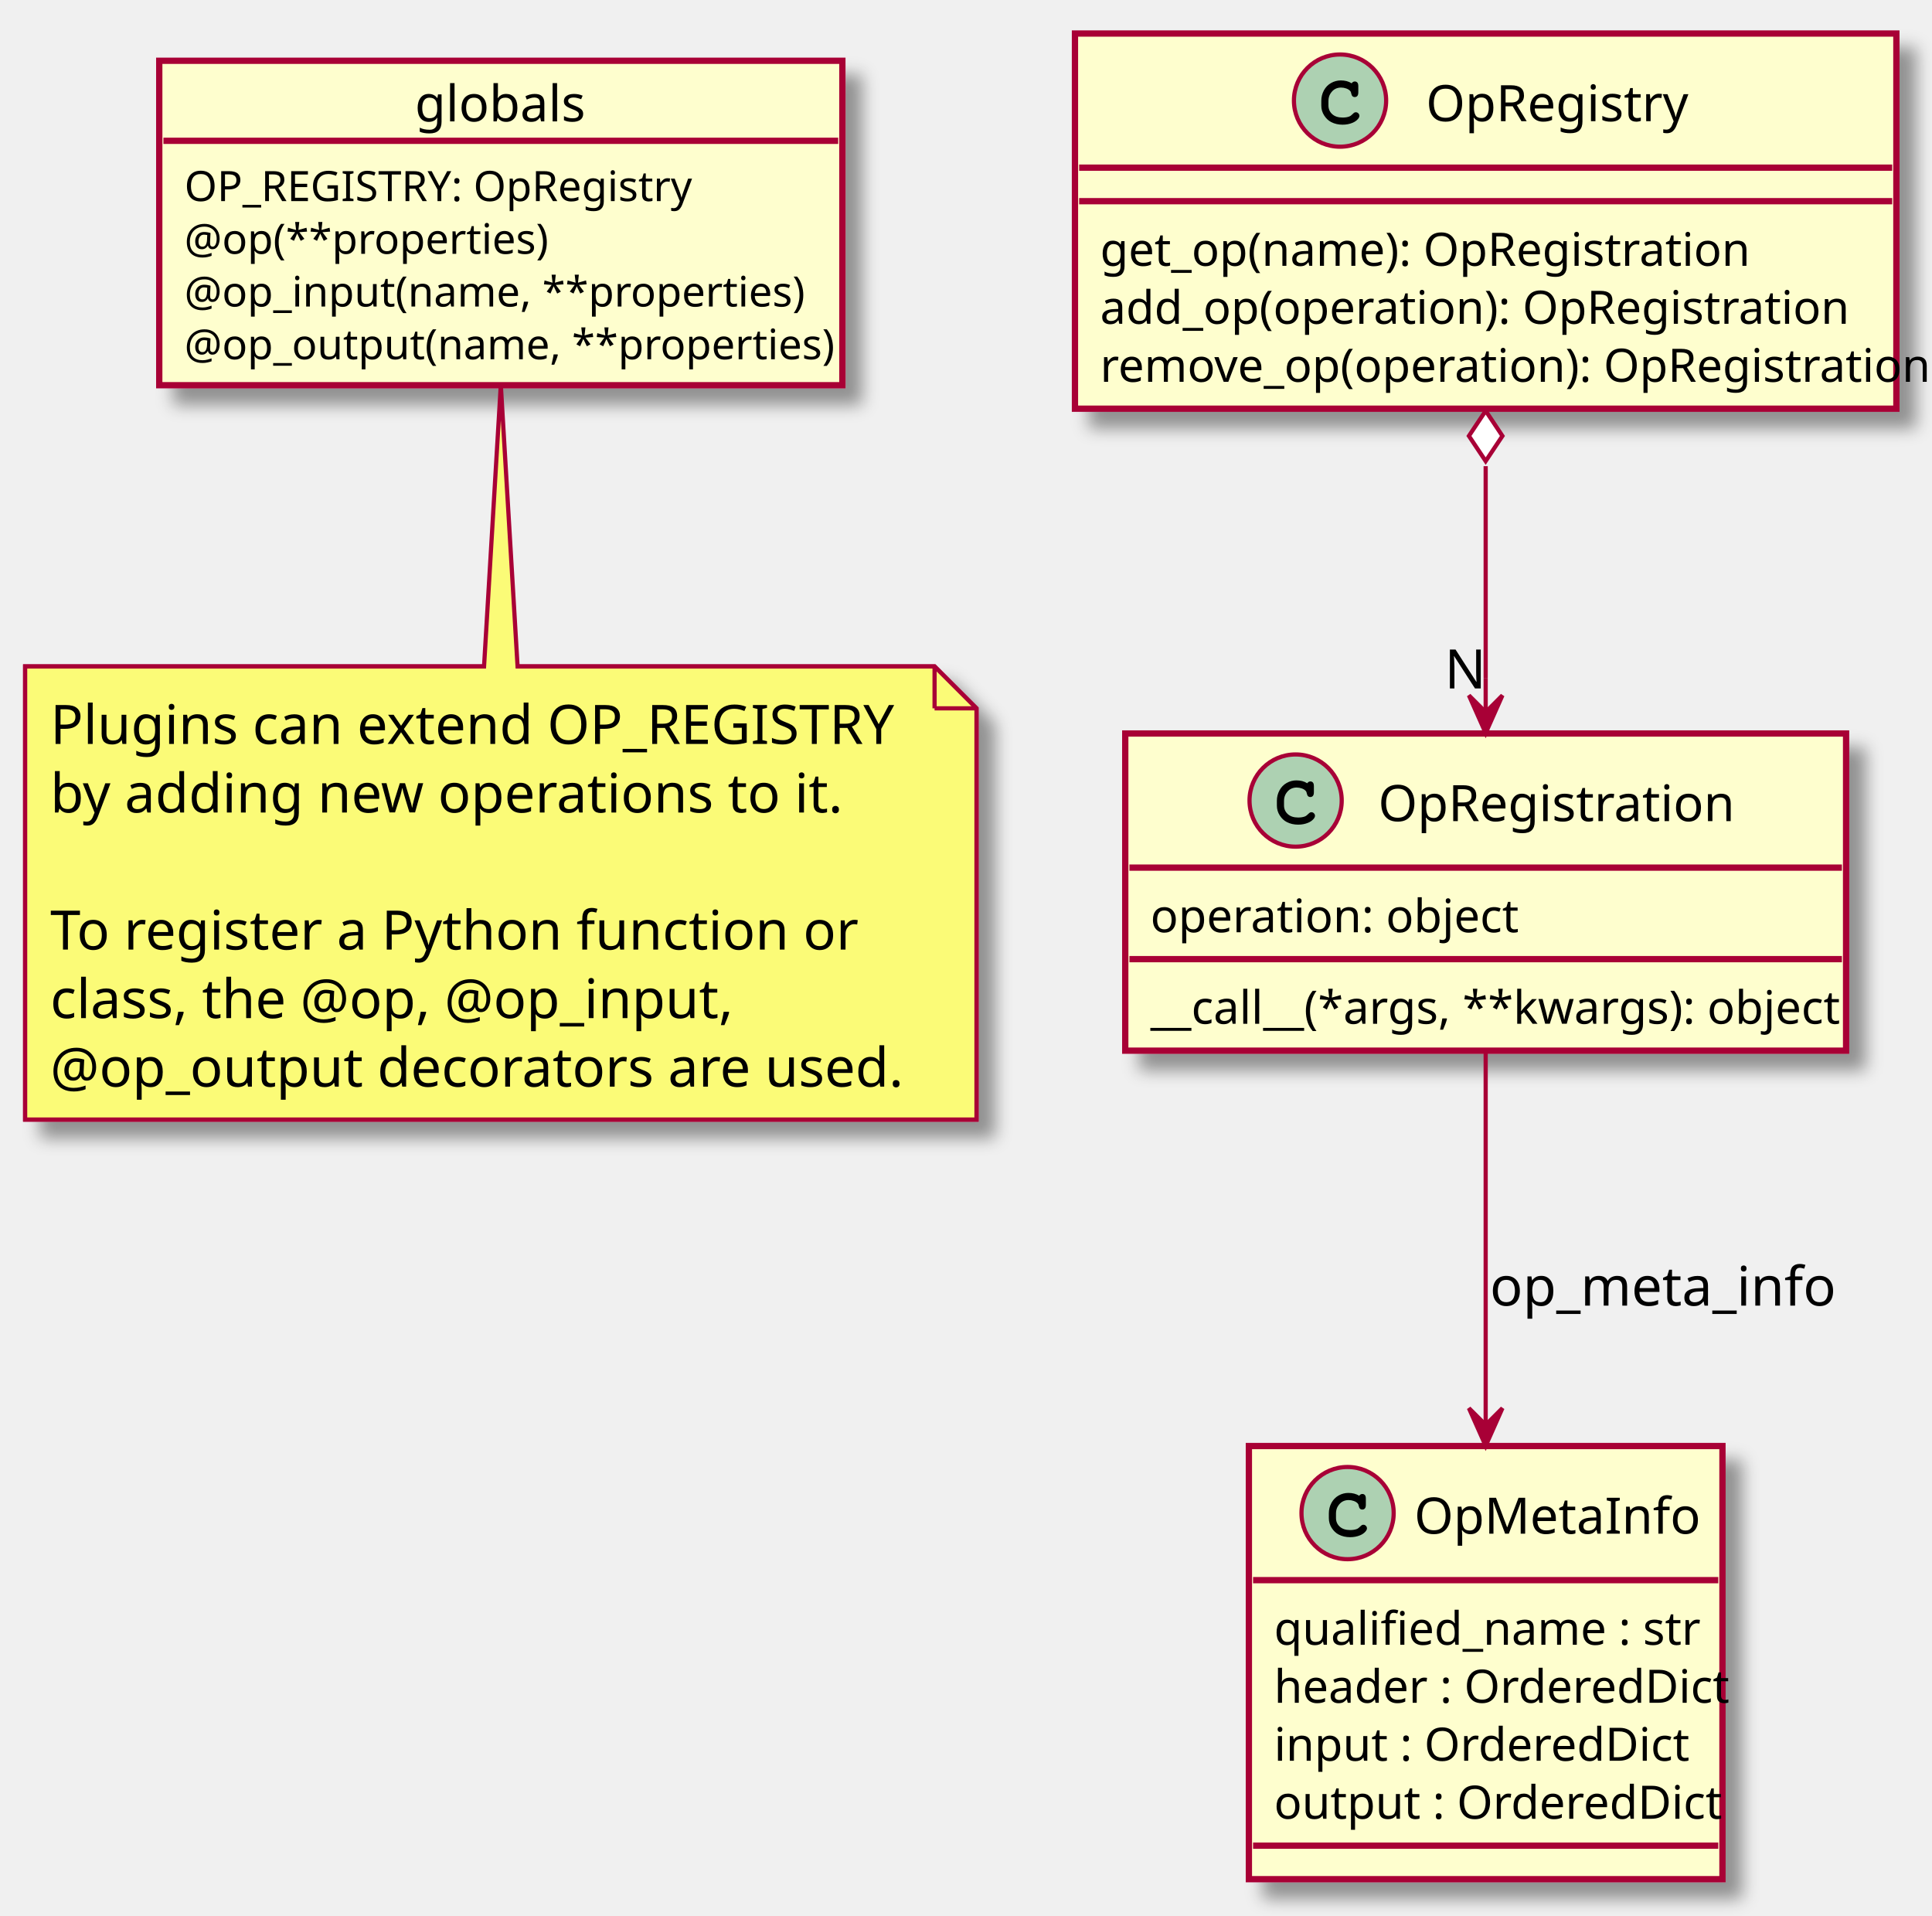
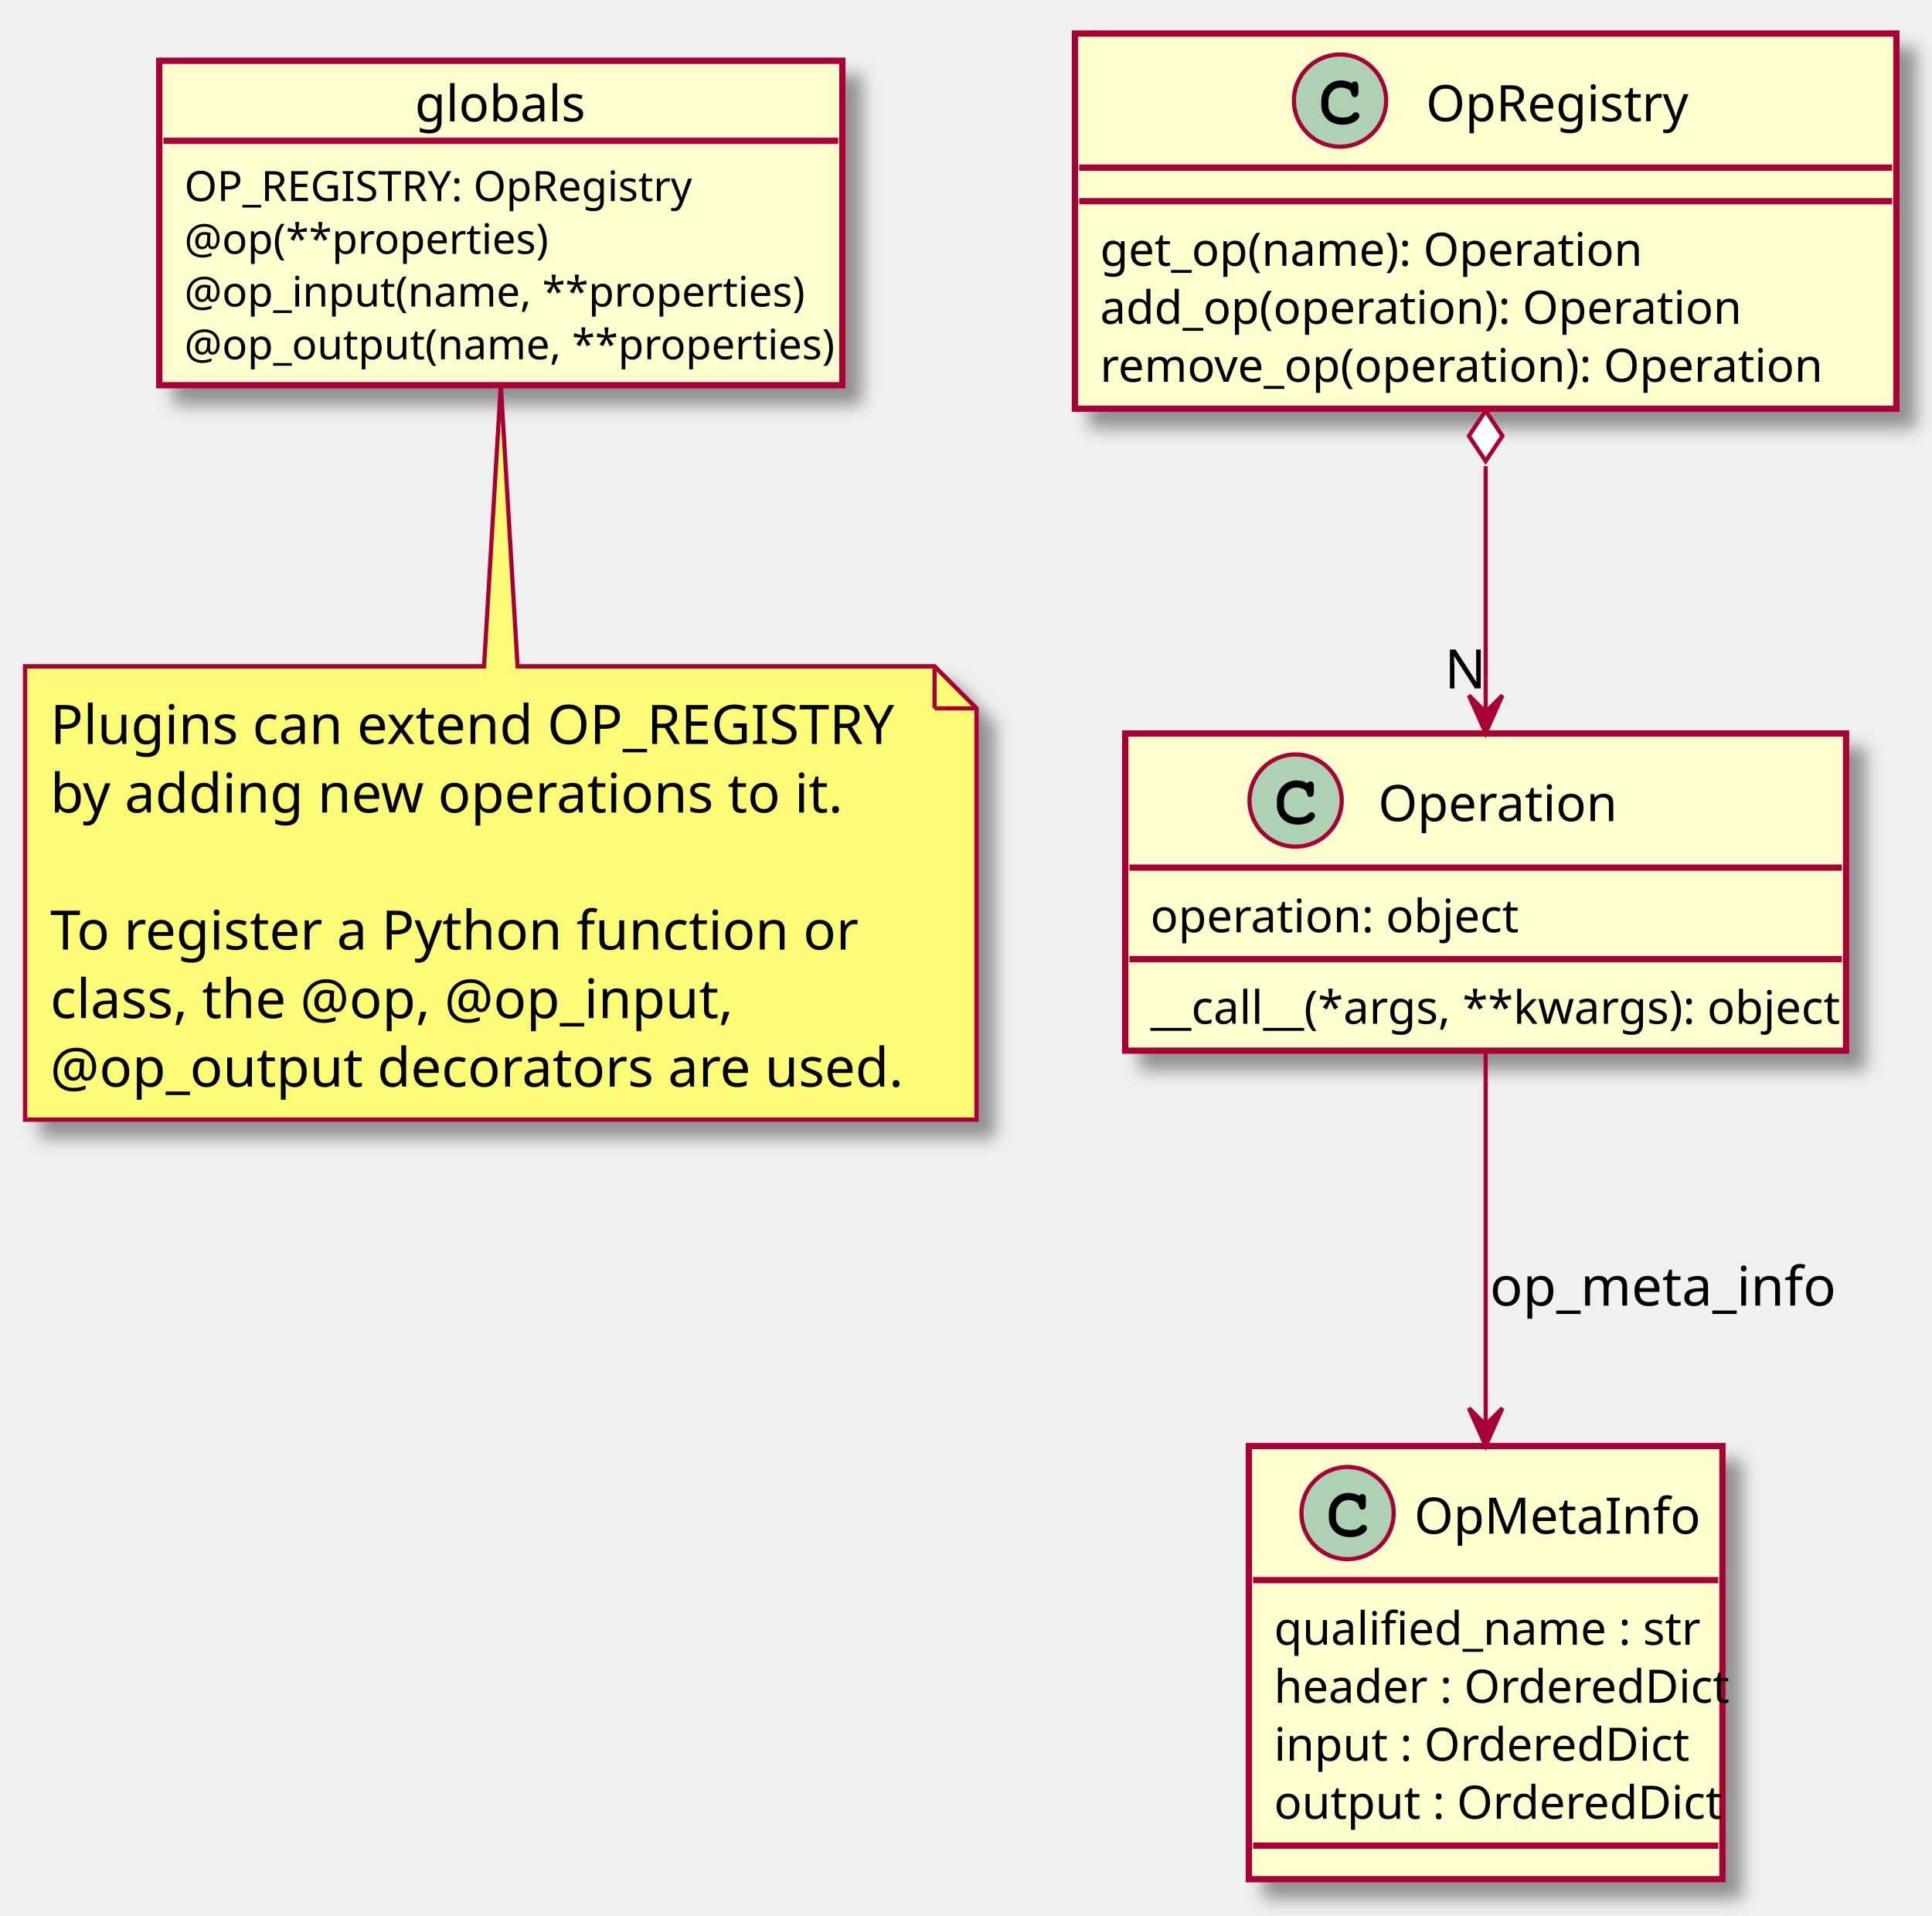
<svg xmlns="http://www.w3.org/2000/svg" height="457px" style="width:461px;height:457px;" version="1.1" viewBox="0 0 461 457" width="461px">
  <defs>
    <filter height="300%" id="f1" width="300%" x="-1" y="-1">
      <feGaussianBlur result="blurOut" stdDeviation="2.0" />
      <feColorMatrix in="blurOut" result="blurOut2" type="matrix" values="0 0 0 0 0 0 0 0 0 0 0 0 0 0 0 0 0 0 .4 0" />
      <feOffset dx="4.0" dy="4.0" in="blurOut2" result="blurOut3" />
      <feBlend in="SourceGraphic" in2="blurOut3" mode="normal" />
    </filter>
  </defs>
  <g>
    <rect fill="#FEFECE" filter="url(#f1)" height="77.406" style="stroke: #A80036; stroke-width: 1.5;" width="163" x="38" y="14.5" />
    <text fill="#000000" font-family="sans-serif" font-size="12" lengthAdjust="spacingAndGlyphs" textLength="41" x="99" y="28.957">globals</text>
    <line style="stroke: #A80036; stroke-width: 1.5;" x1="39" x2="200" y1="33.594" y2="33.594" />
    <text fill="#000000" font-family="sans-serif" font-size="10" lengthAdjust="spacingAndGlyphs" textLength="131" x="44" y="47.975">OP_REGISTRY: OpRegistry</text>
    <text fill="#000000" font-family="sans-serif" font-size="10" lengthAdjust="spacingAndGlyphs" textLength="82" x="44" y="60.553">@op(**properties)</text>
    <text fill="#000000" font-family="sans-serif" font-size="10" lengthAdjust="spacingAndGlyphs" textLength="145" x="44" y="73.131">@op_input(name, **properties)</text>
    <text fill="#000000" font-family="sans-serif" font-size="10" lengthAdjust="spacingAndGlyphs" textLength="151" x="44" y="85.709">@op_output(name, **properties)</text>
    <polygon fill="#FBFB77" filter="url(#f1)" points="6,159,6,267.109,233,267.109,233,169,223,159,6,159" style="stroke: #A80036; stroke-width: 1.0;" />
    <polygon fill="#FBFB77" points="6,159,6,267.109,233,267.109,233,169,223,159,123.5,159,119.5,91.845,115.5,159,6,159" style="stroke: #A80036; stroke-width: 1.0;" />
    <line style="stroke: #A80036; stroke-width: 1.0;" x1="223" x2="223" y1="159" y2="169" />
    <line style="stroke: #A80036; stroke-width: 1.0;" x1="233" x2="223" y1="169" y2="169" />
    <text fill="#000000" font-family="sans-serif" font-size="13" lengthAdjust="spacingAndGlyphs" textLength="206" x="12" y="177.495">Plugins can extend OP_REGISTRY</text>
    <text fill="#000000" font-family="sans-serif" font-size="13" lengthAdjust="spacingAndGlyphs" textLength="177" x="12" y="193.847">by adding new operations to it.</text>
    <text fill="#000000" font-family="sans-serif" font-size="13" lengthAdjust="spacingAndGlyphs" textLength="0" x="16" y="210.198" />
    <text fill="#000000" font-family="sans-serif" font-size="13" lengthAdjust="spacingAndGlyphs" textLength="181" x="12" y="226.55">To register a Python function or</text>
    <text fill="#000000" font-family="sans-serif" font-size="13" lengthAdjust="spacingAndGlyphs" textLength="162" x="12" y="242.901">class, the @op, @op_input,</text>
    <text fill="#000000" font-family="sans-serif" font-size="13" lengthAdjust="spacingAndGlyphs" textLength="193" x="12" y="259.253">@op_output decorators are used.</text>
    <rect fill="#FEFECE" filter="url(#f1)" height="89.508" style="stroke: #A80036; stroke-width: 1.5;" width="196" x="256.5" y="8" />
    <ellipse cx="319.75" cy="24" fill="#ADD1B2" rx="11" ry="11" style="stroke: #A80036; stroke-width: 1.0;" />
    <path d="M322.516,19.875 Q322.672,19.656 322.859,19.547 Q323.047,19.438 323.266,19.438 Q323.641,19.438 323.875,19.695 Q324.109,19.953 324.109,20.562 L324.109,22.016 Q324.109,22.625 323.875,22.891 Q323.641,23.156 323.266,23.156 Q322.922,23.156 322.719,22.953 Q322.516,22.766 322.406,22.25 Q322.359,21.891 322.172,21.703 Q321.844,21.328 321.234,21.109 Q320.625,20.891 320,20.891 Q319.234,20.891 318.602,21.219 Q317.969,21.547 317.477,22.297 Q316.984,23.047 316.984,24.078 L316.984,25.172 Q316.984,26.406 317.875,27.227 Q318.766,28.047 320.359,28.047 Q321.297,28.047 321.953,27.797 Q322.344,27.641 322.766,27.203 Q323.031,26.938 323.18,26.859 Q323.328,26.781 323.531,26.781 Q323.859,26.781 324.117,27.039 Q324.375,27.297 324.375,27.641 Q324.375,27.984 324.031,28.391 Q323.531,28.969 322.734,29.297 Q321.656,29.75 320.359,29.75 Q318.844,29.75 317.641,29.125 Q316.656,28.625 315.969,27.555 Q315.281,26.484 315.281,25.203 L315.281,24.047 Q315.281,22.719 315.898,21.57 Q316.516,20.422 317.609,19.805 Q318.703,19.188 319.938,19.188 Q320.672,19.188 321.32,19.352 Q321.969,19.516 322.516,19.875 Z " />
    <text fill="#000000" font-family="sans-serif" font-size="12" lengthAdjust="spacingAndGlyphs" textLength="61" x="340.25" y="28.91">OpRegistry</text>
    <line style="stroke: #A80036; stroke-width: 1.5;" x1="257.5" x2="451.5" y1="40" y2="40" />
    <line style="stroke: #A80036; stroke-width: 1.5;" x1="257.5" x2="451.5" y1="48" y2="48" />
-     <text fill="#000000" font-family="sans-serif" font-size="11" lengthAdjust="spacingAndGlyphs" textLength="144" x="262.5" y="63.419">get_op(name): OpRegistration</text>
-     <text fill="#000000" font-family="sans-serif" font-size="11" lengthAdjust="spacingAndGlyphs" textLength="166" x="262.5" y="77.255">add_op(operation): OpRegistration</text>
-     <text fill="#000000" font-family="sans-serif" font-size="11" lengthAdjust="spacingAndGlyphs" textLength="184" x="262.5" y="91.091">remove_op(operation): OpRegistration</text>
+     <text fill="#000000" font-family="sans-serif" font-size="11" lengthAdjust="spacingAndGlyphs" textLength="144" x="262.5" y="63.419">get_op(name): Operation</text>
+     <text fill="#000000" font-family="sans-serif" font-size="11" lengthAdjust="spacingAndGlyphs" textLength="166" x="262.5" y="77.255">add_op(operation): Operation</text>
+     <text fill="#000000" font-family="sans-serif" font-size="11" lengthAdjust="spacingAndGlyphs" textLength="184" x="262.5" y="91.091">remove_op(operation): Operation</text>
    <rect fill="#FEFECE" filter="url(#f1)" height="75.672" style="stroke: #A80036; stroke-width: 1.5;" width="172" x="268.5" y="175" />
    <ellipse cx="309.15" cy="191" fill="#ADD1B2" rx="11" ry="11" style="stroke: #A80036; stroke-width: 1.0;" />
    <path d="M311.916,186.875 Q312.072,186.656 312.259,186.547 Q312.447,186.438 312.666,186.438 Q313.041,186.438 313.275,186.695 Q313.509,186.953 313.509,187.562 L313.509,189.016 Q313.509,189.625 313.275,189.891 Q313.041,190.156 312.666,190.156 Q312.322,190.156 312.119,189.953 Q311.916,189.766 311.806,189.25 Q311.759,188.891 311.572,188.703 Q311.244,188.328 310.634,188.109 Q310.025,187.891 309.4,187.891 Q308.634,187.891 308.002,188.219 Q307.369,188.547 306.877,189.297 Q306.384,190.047 306.384,191.078 L306.384,192.172 Q306.384,193.406 307.275,194.227 Q308.166,195.047 309.759,195.047 Q310.697,195.047 311.353,194.797 Q311.744,194.641 312.166,194.203 Q312.431,193.938 312.58,193.859 Q312.728,193.781 312.931,193.781 Q313.259,193.781 313.517,194.039 Q313.775,194.297 313.775,194.641 Q313.775,194.984 313.431,195.391 Q312.931,195.969 312.134,196.297 Q311.056,196.75 309.759,196.75 Q308.244,196.75 307.041,196.125 Q306.056,195.625 305.369,194.555 Q304.681,193.484 304.681,192.203 L304.681,191.047 Q304.681,189.719 305.298,188.57 Q305.916,187.422 307.009,186.805 Q308.103,186.188 309.337,186.188 Q310.072,186.188 310.72,186.352 Q311.369,186.516 311.916,186.875 Z " />
-     <text fill="#000000" font-family="sans-serif" font-size="12" lengthAdjust="spacingAndGlyphs" textLength="83" x="328.85" y="195.91">OpRegistration</text>
+     <text fill="#000000" font-family="sans-serif" font-size="12" lengthAdjust="spacingAndGlyphs" textLength="83" x="328.85" y="195.91">Operation</text>
    <line style="stroke: #A80036; stroke-width: 1.5;" x1="269.5" x2="439.5" y1="207" y2="207" />
    <text fill="#000000" font-family="sans-serif" font-size="11" lengthAdjust="spacingAndGlyphs" textLength="80" x="274.5" y="222.419">operation: object</text>
    <line style="stroke: #A80036; stroke-width: 1.5;" x1="269.5" x2="439.5" y1="228.836" y2="228.836" />
    <text fill="#000000" font-family="sans-serif" font-size="11" lengthAdjust="spacingAndGlyphs" textLength="160" x="274.5" y="244.255">__call__(*args, **kwargs): object</text>
    <rect fill="#FEFECE" filter="url(#f1)" height="103.344" style="stroke: #A80036; stroke-width: 1.5;" width="113" x="298" y="345" />
    <ellipse cx="321.55" cy="361" fill="#ADD1B2" rx="11" ry="11" style="stroke: #A80036; stroke-width: 1.0;" />
    <path d="M324.316,356.875 Q324.472,356.656 324.659,356.547 Q324.847,356.438 325.066,356.438 Q325.441,356.438 325.675,356.695 Q325.909,356.953 325.909,357.562 L325.909,359.016 Q325.909,359.625 325.675,359.891 Q325.441,360.156 325.066,360.156 Q324.722,360.156 324.519,359.953 Q324.316,359.766 324.206,359.25 Q324.159,358.891 323.972,358.703 Q323.644,358.328 323.034,358.109 Q322.425,357.891 321.8,357.891 Q321.034,357.891 320.402,358.219 Q319.769,358.547 319.277,359.297 Q318.784,360.047 318.784,361.078 L318.784,362.172 Q318.784,363.406 319.675,364.227 Q320.566,365.047 322.159,365.047 Q323.097,365.047 323.753,364.797 Q324.144,364.641 324.566,364.203 Q324.831,363.938 324.98,363.859 Q325.128,363.781 325.331,363.781 Q325.659,363.781 325.917,364.039 Q326.175,364.297 326.175,364.641 Q326.175,364.984 325.831,365.391 Q325.331,365.969 324.534,366.297 Q323.456,366.75 322.159,366.75 Q320.644,366.75 319.441,366.125 Q318.456,365.625 317.769,364.555 Q317.081,363.484 317.081,362.203 L317.081,361.047 Q317.081,359.719 317.698,358.57 Q318.316,357.422 319.409,356.805 Q320.503,356.188 321.738,356.188 Q322.472,356.188 323.12,356.352 Q323.769,356.516 324.316,356.875 Z " />
    <text fill="#000000" font-family="sans-serif" font-size="12" lengthAdjust="spacingAndGlyphs" textLength="62" x="337.45" y="365.91">OpMetaInfo</text>
    <line style="stroke: #A80036; stroke-width: 1.5;" x1="299" x2="410" y1="377" y2="377" />
    <text fill="#000000" font-family="sans-serif" font-size="11" lengthAdjust="spacingAndGlyphs" textLength="94" x="304" y="392.419">qualified_name : str</text>
    <text fill="#000000" font-family="sans-serif" font-size="11" lengthAdjust="spacingAndGlyphs" textLength="101" x="304" y="406.255">header : OrderedDict</text>
    <text fill="#000000" font-family="sans-serif" font-size="11" lengthAdjust="spacingAndGlyphs" textLength="90" x="304" y="420.091">input : OrderedDict</text>
    <text fill="#000000" font-family="sans-serif" font-size="11" lengthAdjust="spacingAndGlyphs" textLength="97" x="304" y="433.927">output : OrderedDict</text>
    <line style="stroke: #A80036; stroke-width: 1.5;" x1="299" x2="410" y1="440.344" y2="440.344" />
    <path d="M354.5,111.215 C354.5,127.796 354.5,145.767 354.5,161.879 " fill="none" style="stroke: #A80036; stroke-width: 1.0;" />
    <polygon fill="#A80036" points="354.5,174.905,358.5,165.905,354.5,169.905,350.5,165.905,354.5,174.905" style="stroke: #A80036; stroke-width: 1.0;" />
    <line style="stroke: #A80036; stroke-width: 1.0;" x1="354.5" x2="354.5" y1="169.905" y2="161.905" />
    <polygon fill="#FFFFFF" points="354.5,98.012,350.5,104.012,354.5,110.012,358.5,104.012,354.5,98.012" style="stroke: #A80036; stroke-width: 1.0;" />
    <text fill="#000000" font-family="sans-serif" font-size="13" lengthAdjust="spacingAndGlyphs" textLength="9" x="344.698" y="164.25">N</text>
    <path d="M354.5,251.167 C354.5,276.65 354.5,310.914 354.5,339.663 " fill="none" style="stroke: #A80036; stroke-width: 1.0;" />
    <polygon fill="#A80036" points="354.5,344.964,358.5,335.964,354.5,339.964,350.5,335.964,354.5,344.964" style="stroke: #A80036; stroke-width: 1.0;" />
    <text fill="#000000" font-family="sans-serif" font-size="13" lengthAdjust="spacingAndGlyphs" textLength="77" x="355.5" y="311.495">op_meta_info</text>
  </g>
</svg>
